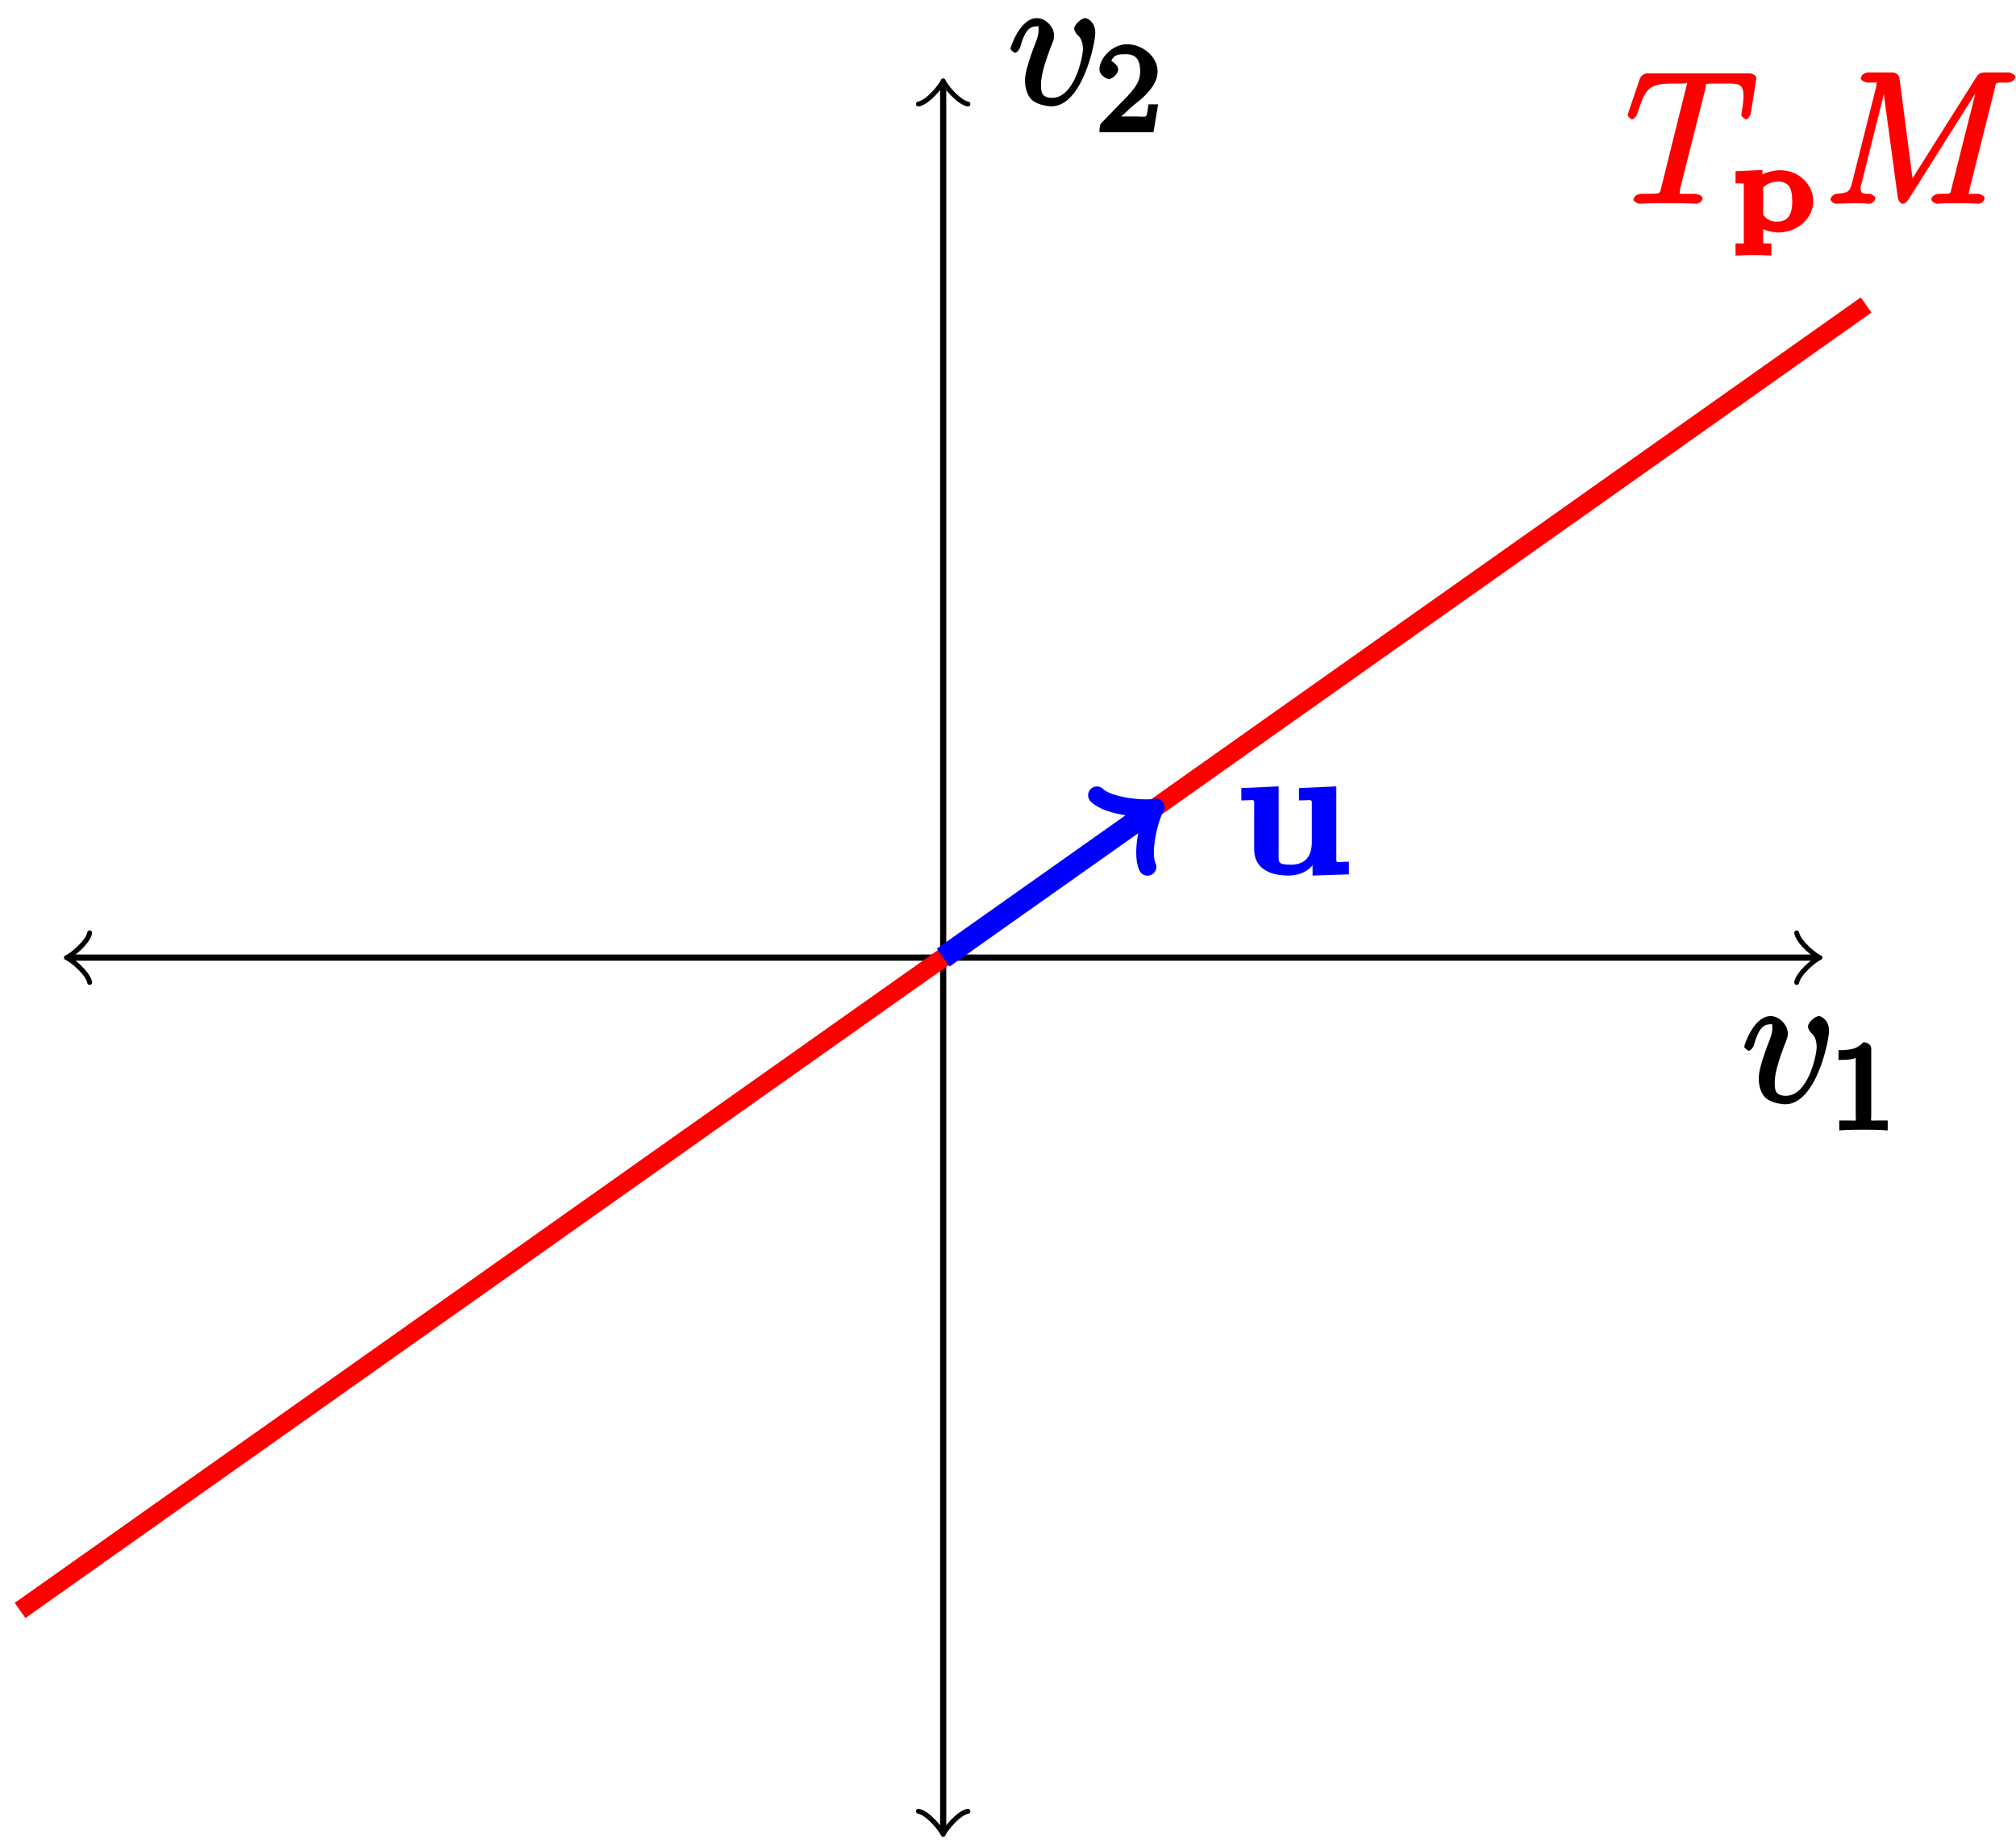
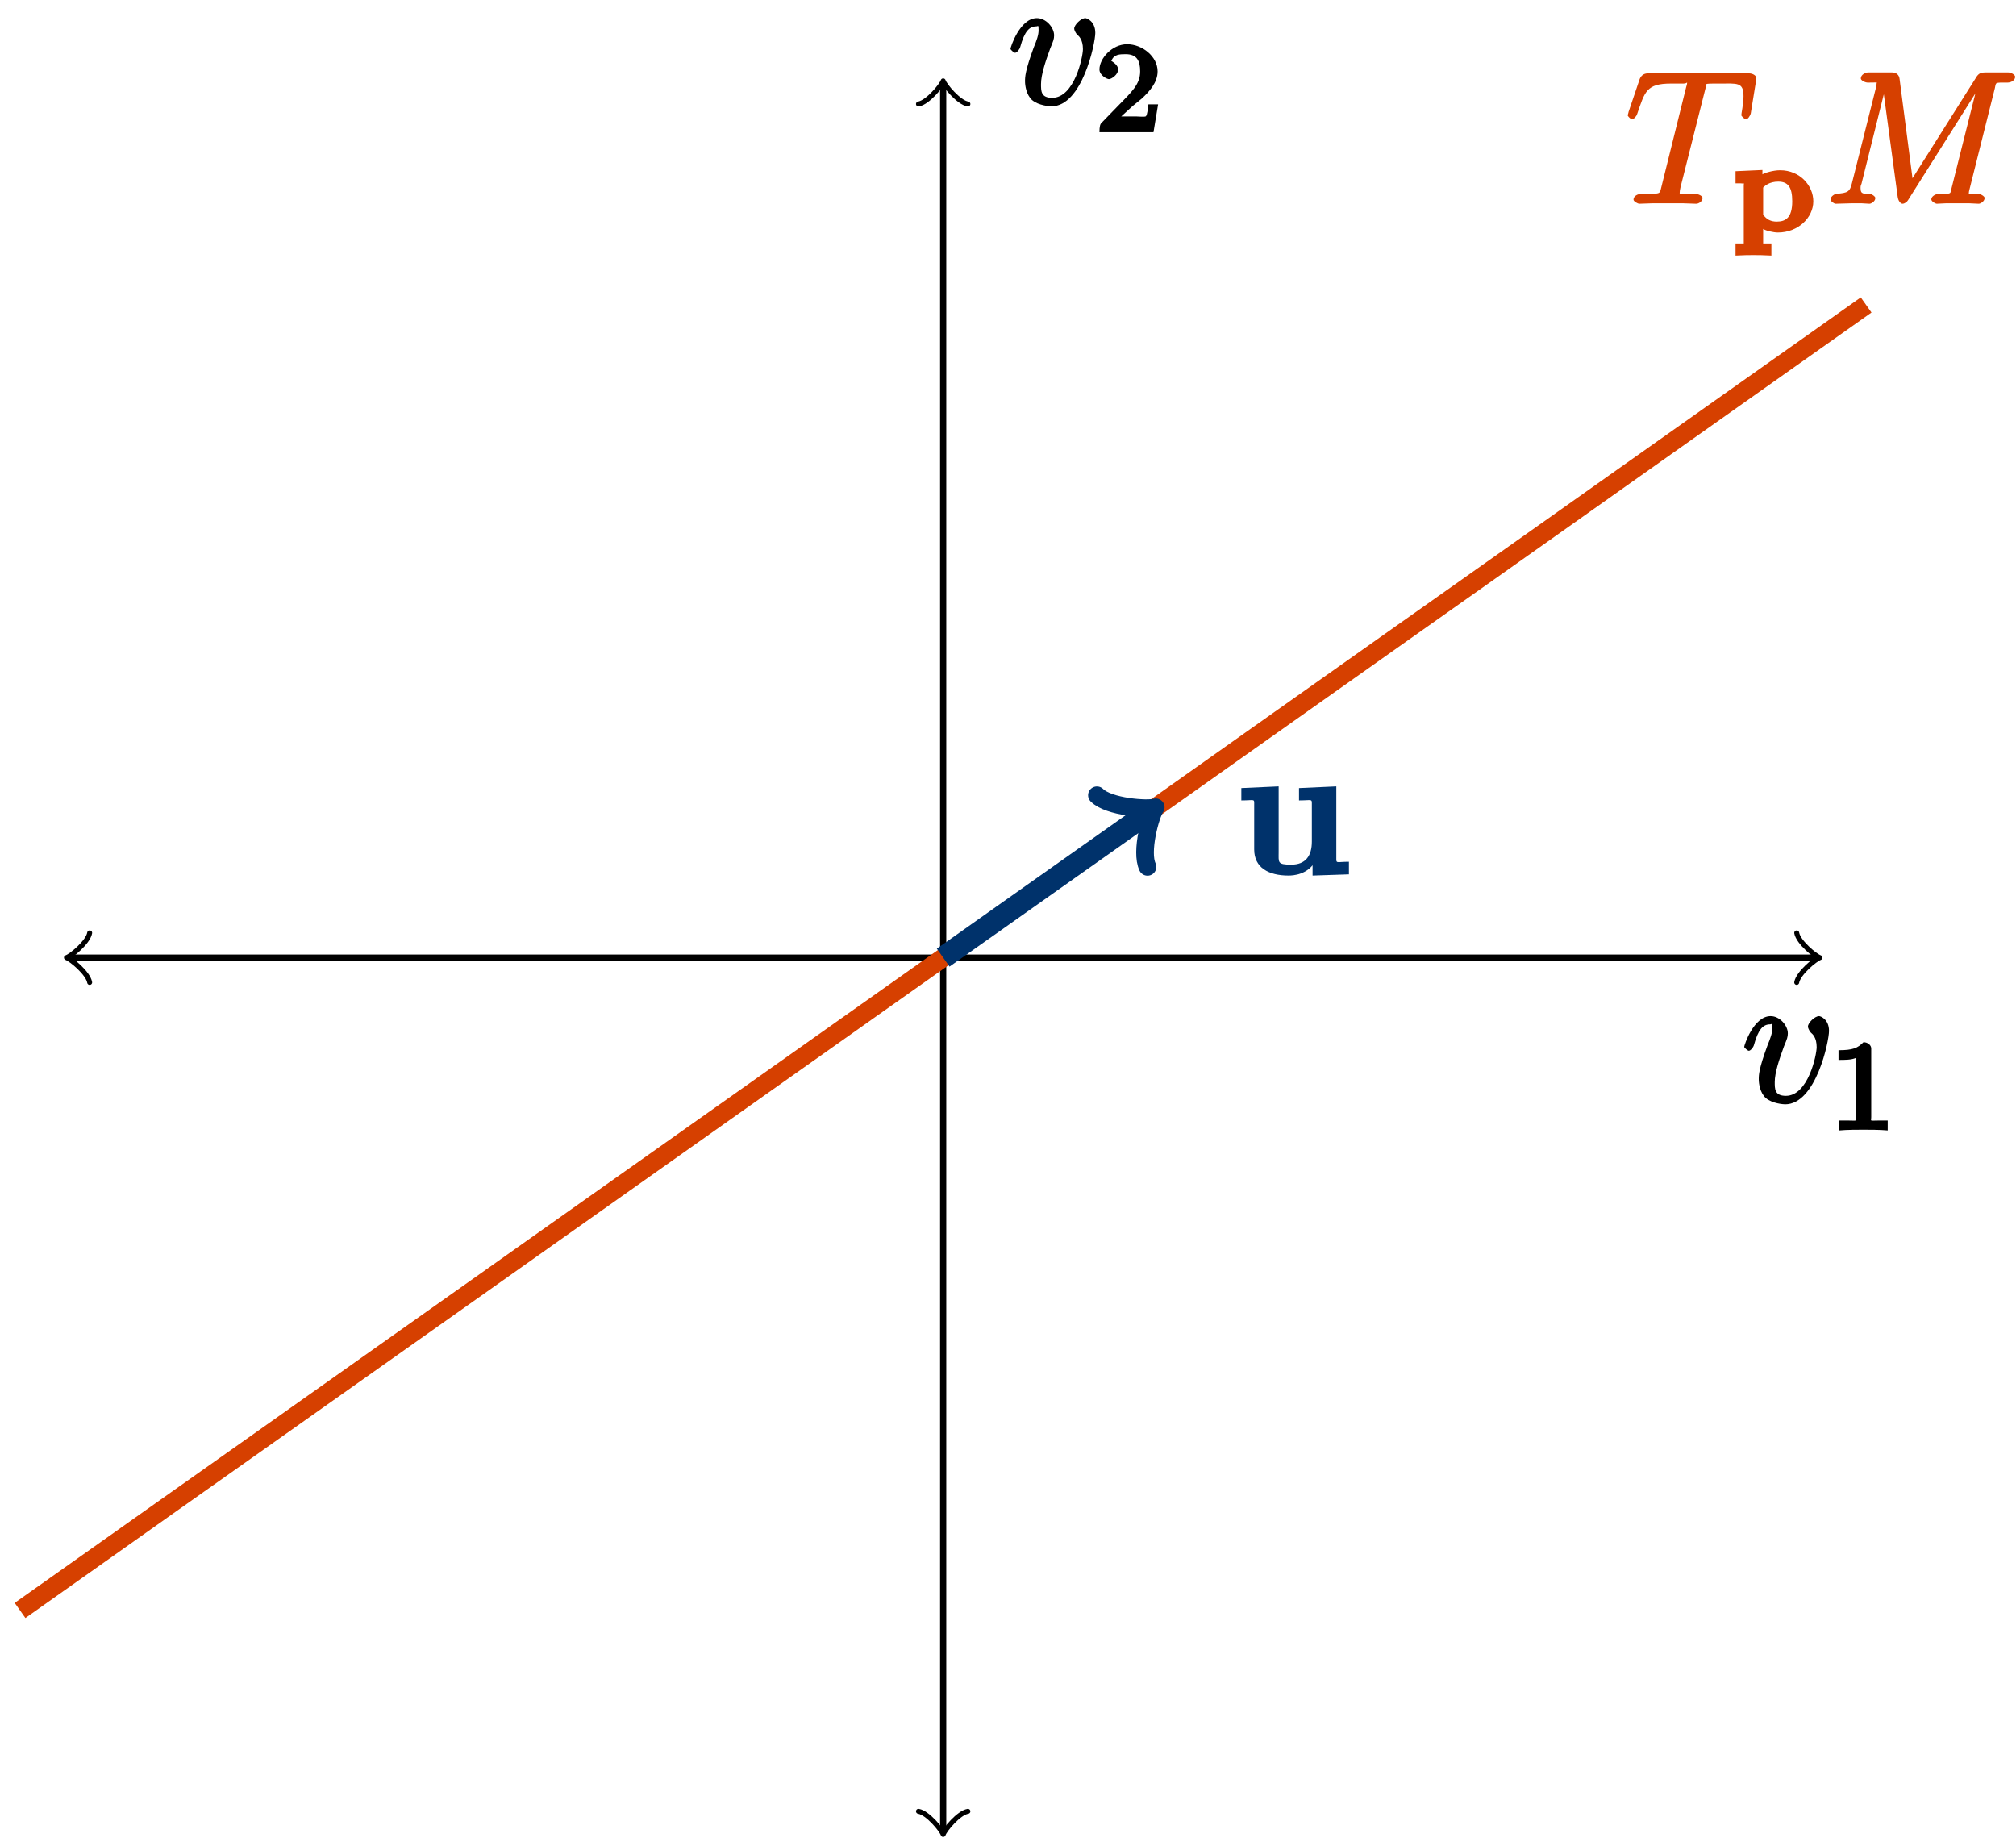
<svg xmlns="http://www.w3.org/2000/svg" xmlns:xlink="http://www.w3.org/1999/xlink" width="130pt" height="119pt" viewBox="0 0 130 119" version="1.1">
  <defs>
    <g>
      <symbol overflow="visible" id="glyph0-0">
        <path style="stroke:none;" d="" />
      </symbol>
      <symbol overflow="visible" id="glyph0-1">
        <path style="stroke:none;" d="M 5.625 -4.609 C 5.625 -5.359 5.078 -5.562 4.984 -5.562 C 4.703 -5.562 4.266 -5.125 4.266 -4.891 C 4.266 -4.75 4.406 -4.547 4.453 -4.5 C 4.562 -4.406 4.828 -4.188 4.828 -3.562 C 4.828 -3.062 4.281 -0.422 2.844 -0.422 C 2.109 -0.422 2.125 -0.875 2.125 -1.312 C 2.125 -1.906 2.406 -2.75 2.719 -3.609 C 2.922 -4.094 2.969 -4.219 2.969 -4.453 C 2.969 -4.953 2.453 -5.562 1.859 -5.562 C 0.766 -5.562 0.156 -3.688 0.156 -3.578 C 0.156 -3.531 0.375 -3.328 0.453 -3.328 C 0.562 -3.328 0.734 -3.531 0.781 -3.688 C 1.062 -4.719 1.375 -5.031 1.828 -5.031 C 1.938 -5.031 1.969 -5.172 1.969 -4.781 C 1.969 -4.469 1.844 -4.125 1.656 -3.672 C 1.094 -2.141 1.094 -1.766 1.094 -1.484 C 1.094 -1.219 1.172 -0.625 1.547 -0.281 C 1.969 0.078 2.688 0.125 2.797 0.125 C 4.781 0.125 5.625 -3.938 5.625 -4.609 Z M 5.625 -4.609 " />
      </symbol>
      <symbol overflow="visible" id="glyph0-2">
        <path style="stroke:none;" d="M 5.141 -7.438 C 5.219 -7.719 5.078 -7.688 5.266 -7.734 C 5.359 -7.75 5.75 -7.75 6 -7.75 C 7.203 -7.75 7.594 -7.859 7.594 -6.922 C 7.594 -6.734 7.547 -6.281 7.469 -5.844 L 7.453 -5.703 C 7.453 -5.656 7.672 -5.438 7.75 -5.438 C 7.859 -5.438 8.016 -5.641 8.062 -5.828 L 8.406 -7.953 C 8.422 -8.062 8.422 -8.078 8.422 -8.109 C 8.422 -8.25 8.203 -8.406 7.953 -8.406 L 1.422 -8.406 C 1.141 -8.406 0.969 -8.234 0.891 -8.016 L 0.172 -5.891 C 0.203 -5.953 0.125 -5.719 0.125 -5.703 C 0.125 -5.641 0.328 -5.438 0.406 -5.438 C 0.5 -5.438 0.688 -5.625 0.734 -5.781 C 1.234 -7.234 1.328 -7.75 2.922 -7.75 L 3.719 -7.75 C 4 -7.75 3.953 -7.906 3.953 -7.766 C 3.953 -7.734 3.953 -7.703 3.891 -7.5 L 2.297 -1.078 C 2.172 -0.609 2.312 -0.641 1.047 -0.641 C 0.75 -0.641 0.5 -0.484 0.5 -0.266 C 0.5 -0.141 0.797 0 0.859 0 C 1.156 0 1.469 -0.031 1.766 -0.031 L 3.641 -0.031 C 3.938 -0.031 4.25 0 4.547 0 C 4.688 0 4.953 -0.141 4.953 -0.375 C 4.953 -0.484 4.719 -0.641 4.406 -0.641 C 3.328 -0.641 3.484 -0.594 3.484 -0.781 C 3.484 -0.781 3.484 -0.875 3.531 -1.062 Z M 5.141 -7.438 " />
      </symbol>
      <symbol overflow="visible" id="glyph0-3">
        <path style="stroke:none;" d="M 11.016 -7.438 C 11.109 -7.844 10.984 -7.812 11.828 -7.812 C 12.062 -7.812 12.328 -7.953 12.328 -8.188 C 12.328 -8.312 12.078 -8.469 11.859 -8.469 L 10.422 -8.469 C 10.125 -8.469 10 -8.406 9.859 -8.219 L 5.5 -1.312 L 5.766 -1.203 L 4.875 -8.047 C 4.844 -8.312 4.672 -8.469 4.359 -8.469 L 2.875 -8.469 C 2.656 -8.469 2.375 -8.312 2.375 -8.078 C 2.375 -7.953 2.656 -7.812 2.828 -7.812 C 3.562 -7.812 3.391 -7.859 3.391 -7.734 C 3.391 -7.703 3.391 -7.641 3.344 -7.453 L 1.812 -1.359 C 1.672 -0.781 1.562 -0.688 0.766 -0.641 C 0.734 -0.641 0.422 -0.484 0.422 -0.281 C 0.422 -0.141 0.688 0 0.734 0 C 0.984 0 1.594 -0.031 1.828 -0.031 L 2.406 -0.031 C 2.562 -0.031 2.766 0 2.938 0 C 3.031 0 3.312 -0.141 3.312 -0.375 C 3.312 -0.484 3.031 -0.641 2.984 -0.641 C 2.594 -0.656 2.359 -0.578 2.359 -1 C 2.359 -1.125 2.359 -1.141 2.422 -1.297 L 4.031 -7.75 L 3.766 -7.75 L 4.75 -0.469 C 4.781 -0.172 4.953 0 5.062 0 C 5.203 0 5.359 -0.125 5.422 -0.234 L 10.203 -7.812 L 9.938 -7.812 L 8.234 -1.031 C 8.125 -0.609 8.266 -0.641 7.438 -0.641 C 7.203 -0.641 6.922 -0.484 6.922 -0.281 C 6.922 -0.141 7.203 0 7.266 0 C 7.469 0 7.703 -0.031 7.906 -0.031 L 9.328 -0.031 C 9.531 -0.031 9.781 0 9.984 0 C 10.078 0 10.359 -0.141 10.359 -0.375 C 10.359 -0.484 10.094 -0.641 9.922 -0.641 C 9.188 -0.641 9.344 -0.578 9.344 -0.703 C 9.344 -0.719 9.344 -0.797 9.375 -0.891 Z M 11.016 -7.438 " />
      </symbol>
      <symbol overflow="visible" id="glyph1-0">
        <path style="stroke:none;" d="" />
      </symbol>
      <symbol overflow="visible" id="glyph1-1">
        <path style="stroke:none;" d="M 2.688 -5.266 C 2.688 -5.469 2.484 -5.672 2.188 -5.672 C 1.812 -5.297 1.516 -5.156 0.578 -5.156 L 0.578 -4.531 C 0.984 -4.531 1.406 -4.531 1.688 -4.656 L 1.688 -0.844 C 1.688 -0.547 1.844 -0.625 1.094 -0.625 L 0.625 -0.625 L 0.625 0.016 C 1.141 -0.031 1.828 -0.031 2.188 -0.031 C 2.547 -0.031 3.234 -0.031 3.75 0.016 L 3.75 -0.625 L 3.281 -0.625 C 2.531 -0.625 2.688 -0.547 2.688 -0.844 Z M 2.688 -5.266 " />
      </symbol>
      <symbol overflow="visible" id="glyph1-2">
        <path style="stroke:none;" d="M 2.375 -1.688 C 2.5 -1.797 2.844 -2.062 2.969 -2.172 C 3.453 -2.625 3.984 -3.203 3.984 -3.922 C 3.984 -4.875 3 -5.672 2.016 -5.672 C 1.047 -5.672 0.234 -4.75 0.234 -4.047 C 0.234 -3.656 0.734 -3.422 0.844 -3.422 C 1.016 -3.422 1.438 -3.719 1.438 -4.031 C 1.438 -4.438 0.859 -4.625 1.016 -4.625 C 1.172 -5.016 1.531 -5.031 1.922 -5.031 C 2.656 -5.031 2.859 -4.594 2.859 -3.922 C 2.859 -3.094 2.328 -2.609 1.391 -1.656 L 0.375 -0.609 C 0.281 -0.531 0.234 -0.375 0.234 0 L 3.719 0 L 4.016 -1.797 L 3.391 -1.797 C 3.344 -1.453 3.328 -1.172 3.234 -1.031 C 3.188 -0.969 2.719 -1.016 2.594 -1.016 L 1.172 -1.016 L 1.297 -0.703 Z M 2.375 -1.688 " />
      </symbol>
      <symbol overflow="visible" id="glyph2-0">
        <path style="stroke:none;" d="" />
      </symbol>
      <symbol overflow="visible" id="glyph2-1">
        <path style="stroke:none;" d="M 2.391 0.766 L 2 0.766 L 2 -0.172 C 2.172 -0.047 2.672 0.062 2.953 0.062 C 4.25 0.062 5.234 -0.891 5.234 -1.953 C 5.234 -2.953 4.375 -3.953 3.094 -3.953 C 2.641 -3.953 2.094 -3.781 1.953 -3.688 L 1.953 -3.969 L 0.219 -3.891 L 0.219 -3.109 C 0.516 -3.109 0.656 -3.109 0.75 -3.094 C 0.891 -3.062 0.75 -3.156 0.75 -3.016 L 0.75 0.766 L 0.219 0.766 L 0.219 1.547 C 0.797 1.516 1.078 1.516 1.375 1.516 C 1.688 1.516 1.953 1.516 2.531 1.547 L 2.531 0.766 Z M 1.953 -2.781 C 2.094 -2.953 2.406 -3.219 2.969 -3.219 C 3.594 -3.219 3.875 -2.875 3.875 -1.953 C 3.875 -0.891 3.453 -0.641 2.875 -0.641 C 2.516 -0.641 2.219 -0.766 2 -1.094 L 2 -2.828 Z M 1.953 -2.781 " />
      </symbol>
      <symbol overflow="visible" id="glyph3-0">
        <path style="stroke:none;" d="" />
      </symbol>
      <symbol overflow="visible" id="glyph3-1">
        <path style="stroke:none;" d="M 4.078 -5.422 L 4.078 -4.766 C 4.953 -4.766 4.906 -4.906 4.906 -4.453 L 4.906 -2.109 C 4.906 -1.188 4.5 -0.625 3.578 -0.625 C 2.672 -0.625 2.766 -0.766 2.766 -1.422 L 2.766 -5.672 L 0.359 -5.562 L 0.359 -4.766 C 1.25 -4.766 1.188 -4.906 1.188 -4.453 L 1.188 -1.609 C 1.188 -0.422 2.125 0.078 3.406 0.078 C 3.688 0.078 4.672 0.031 5.156 -0.891 L 4.953 -0.891 L 4.953 0.078 L 7.297 0 L 7.297 -0.812 C 6.438 -0.812 6.484 -0.656 6.484 -1.125 L 6.484 -5.672 L 4.078 -5.562 Z M 4.078 -5.422 " />
      </symbol>
    </g>
  </defs>
  <g id="surface1">
    <path style="fill:none;stroke-width:0.399;stroke-linecap:butt;stroke-linejoin:miter;stroke:rgb(0%,0%,0%);stroke-opacity:1;stroke-miterlimit:10;" d="M -56.234 0.002 L 56.235 0.002 " transform="matrix(1,0,0,-1,60.82,61.748)" />
    <path style="fill:none;stroke-width:0.319;stroke-linecap:round;stroke-linejoin:round;stroke:rgb(0%,0%,0%);stroke-opacity:1;stroke-miterlimit:10;" d="M -1.197 1.596 C -1.095 0.998 -0.001 0.1 0.3 -0.002 C -0.001 -0.1 -1.095 -0.998 -1.197 -1.596 " transform="matrix(-1,0,0,1,4.58466,61.748)" />
    <path style="fill:none;stroke-width:0.319;stroke-linecap:round;stroke-linejoin:round;stroke:rgb(0%,0%,0%);stroke-opacity:1;stroke-miterlimit:10;" d="M -1.196 1.596 C -1.094 0.998 -0.001 0.1 0.3 0.002 C -0.001 -0.1 -1.094 -0.998 -1.196 -1.596 " transform="matrix(1,0,0,-1,117.0553,61.748)" />
    <g style="fill:rgb(0%,0%,0%);fill-opacity:1;">
      <use xlink:href="#glyph0-1" x="112.318" y="71.079" />
    </g>
    <g style="fill:rgb(0%,0%,0%);fill-opacity:1;">
      <use xlink:href="#glyph1-1" x="117.977" y="72.872" />
    </g>
    <path style="fill:none;stroke-width:0.399;stroke-linecap:butt;stroke-linejoin:miter;stroke:rgb(0%,0%,0%);stroke-opacity:1;stroke-miterlimit:10;" d="M 0 -56.236 L 0 56.236 " transform="matrix(1,0,0,-1,60.82,61.748)" />
    <path style="fill:none;stroke-width:0.319;stroke-linecap:round;stroke-linejoin:round;stroke:rgb(0%,0%,0%);stroke-opacity:1;stroke-miterlimit:10;" d="M -1.194 1.594 C -1.097 0.996 0.001 0.098 0.298 0 C 0.001 -0.101 -1.097 -0.996 -1.194 -1.593 " transform="matrix(0,1,1,0,60.82,117.9833)" />
    <path style="fill:none;stroke-width:0.319;stroke-linecap:round;stroke-linejoin:round;stroke:rgb(0%,0%,0%);stroke-opacity:1;stroke-miterlimit:10;" d="M -1.194 1.593 C -1.097 0.996 0.001 0.101 0.298 -0 C 0.001 -0.098 -1.097 -0.996 -1.194 -1.594 " transform="matrix(0,-1,-1,0,60.82,5.51266)" />
    <g style="fill:rgb(0%,0%,0%);fill-opacity:1;">
      <use xlink:href="#glyph0-1" x="65.004" y="6.731" />
    </g>
    <g style="fill:rgb(0%,0%,0%);fill-opacity:1;">
      <use xlink:href="#glyph1-2" x="70.663" y="8.524" />
    </g>
-     <path style="fill:none;stroke-width:1.196;stroke-linecap:butt;stroke-linejoin:miter;stroke:rgb(100%,0%,0%);stroke-opacity:1;stroke-miterlimit:10;" d="M -59.527 -42.092 L -54.566 -38.584 L -49.609 -35.076 L -44.648 -31.572 L -29.765 -21.049 L -24.808 -17.541 L -4.965 -3.51 L -0.007 -0.006 L 14.875 10.518 L 19.832 14.025 L 29.754 21.041 L 34.715 24.545 L 39.676 28.053 L 44.633 31.561 L 59.516 42.084 " transform="matrix(1,0,0,-1,60.82,61.748)" />
-     <g style="fill:rgb(100%,0%,0%);fill-opacity:1;">
+     <path style="fill:none;stroke-width:1.196;stroke-linecap:butt;stroke-linejoin:miter;stroke:rgb(83.899%,25.099%,0%);stroke-opacity:1;stroke-miterlimit:10;" d="M -59.527 -42.092 L -54.566 -38.584 L -49.609 -35.076 L -44.648 -31.572 L -29.765 -21.049 L -24.808 -17.541 L -4.965 -3.51 L -0.007 -0.006 L 14.875 10.518 L 19.832 14.025 L 29.754 21.041 L 34.715 24.545 L 39.676 28.053 L 44.633 31.561 L 59.516 42.084 " transform="matrix(1,0,0,-1,60.82,61.748)" />
+     <g style="fill:rgb(83.922%,25.098%,0%);fill-opacity:1;">
      <use xlink:href="#glyph0-2" x="104.835" y="13.137" />
    </g>
-     <g style="fill:rgb(100%,0%,0%);fill-opacity:1;">
+     <g style="fill:rgb(83.922%,25.098%,0%);fill-opacity:1;">
      <use xlink:href="#glyph2-1" x="111.696" y="14.93" />
    </g>
-     <g style="fill:rgb(100%,0%,0%);fill-opacity:1;">
+     <g style="fill:rgb(83.922%,25.098%,0%);fill-opacity:1;">
      <use xlink:href="#glyph0-3" x="117.618" y="13.137" />
    </g>
-     <path style="fill:none;stroke-width:1.417;stroke-linecap:butt;stroke-linejoin:miter;stroke:rgb(0%,0%,100%);stroke-opacity:1;stroke-miterlimit:10;" d="M 0 0.002 L 13.278 9.385 " transform="matrix(1,0,0,-1,60.82,61.748)" />
-     <path style="fill:none;stroke-width:1.134;stroke-linecap:round;stroke-linejoin:round;stroke:rgb(0%,0%,100%);stroke-opacity:1;stroke-miterlimit:10;" d="M -2.112 2.817 C -1.936 1.758 0.001 0.174 0.527 0.002 C 0.002 -0.175 -1.935 -1.762 -2.114 -2.818 " transform="matrix(0.81923,-0.5792,-0.5792,-0.81923,74.09629,52.36165)" />
-     <g style="fill:rgb(0%,0%,100%);fill-opacity:1;">
+     <path style="fill:none;stroke-width:1.417;stroke-linecap:butt;stroke-linejoin:miter;stroke:rgb(0%,19.6%,42%);stroke-opacity:1;stroke-miterlimit:10;" d="M 0 0.002 L 13.278 9.385 " transform="matrix(1,0,0,-1,60.82,61.748)" />
+     <path style="fill:none;stroke-width:1.134;stroke-linecap:round;stroke-linejoin:round;stroke:rgb(0%,19.6%,42%);stroke-opacity:1;stroke-miterlimit:10;" d="M -2.112 2.817 C -1.936 1.758 0.001 0.174 0.527 0.002 C 0.002 -0.175 -1.935 -1.762 -2.114 -2.818 " transform="matrix(0.81923,-0.5792,-0.5792,-0.81923,74.09629,52.36165)" />
+     <g style="fill:rgb(0%,19.608%,41.962%);fill-opacity:1;">
      <use xlink:href="#glyph3-1" x="79.687" y="56.377" />
    </g>
  </g>
</svg>
